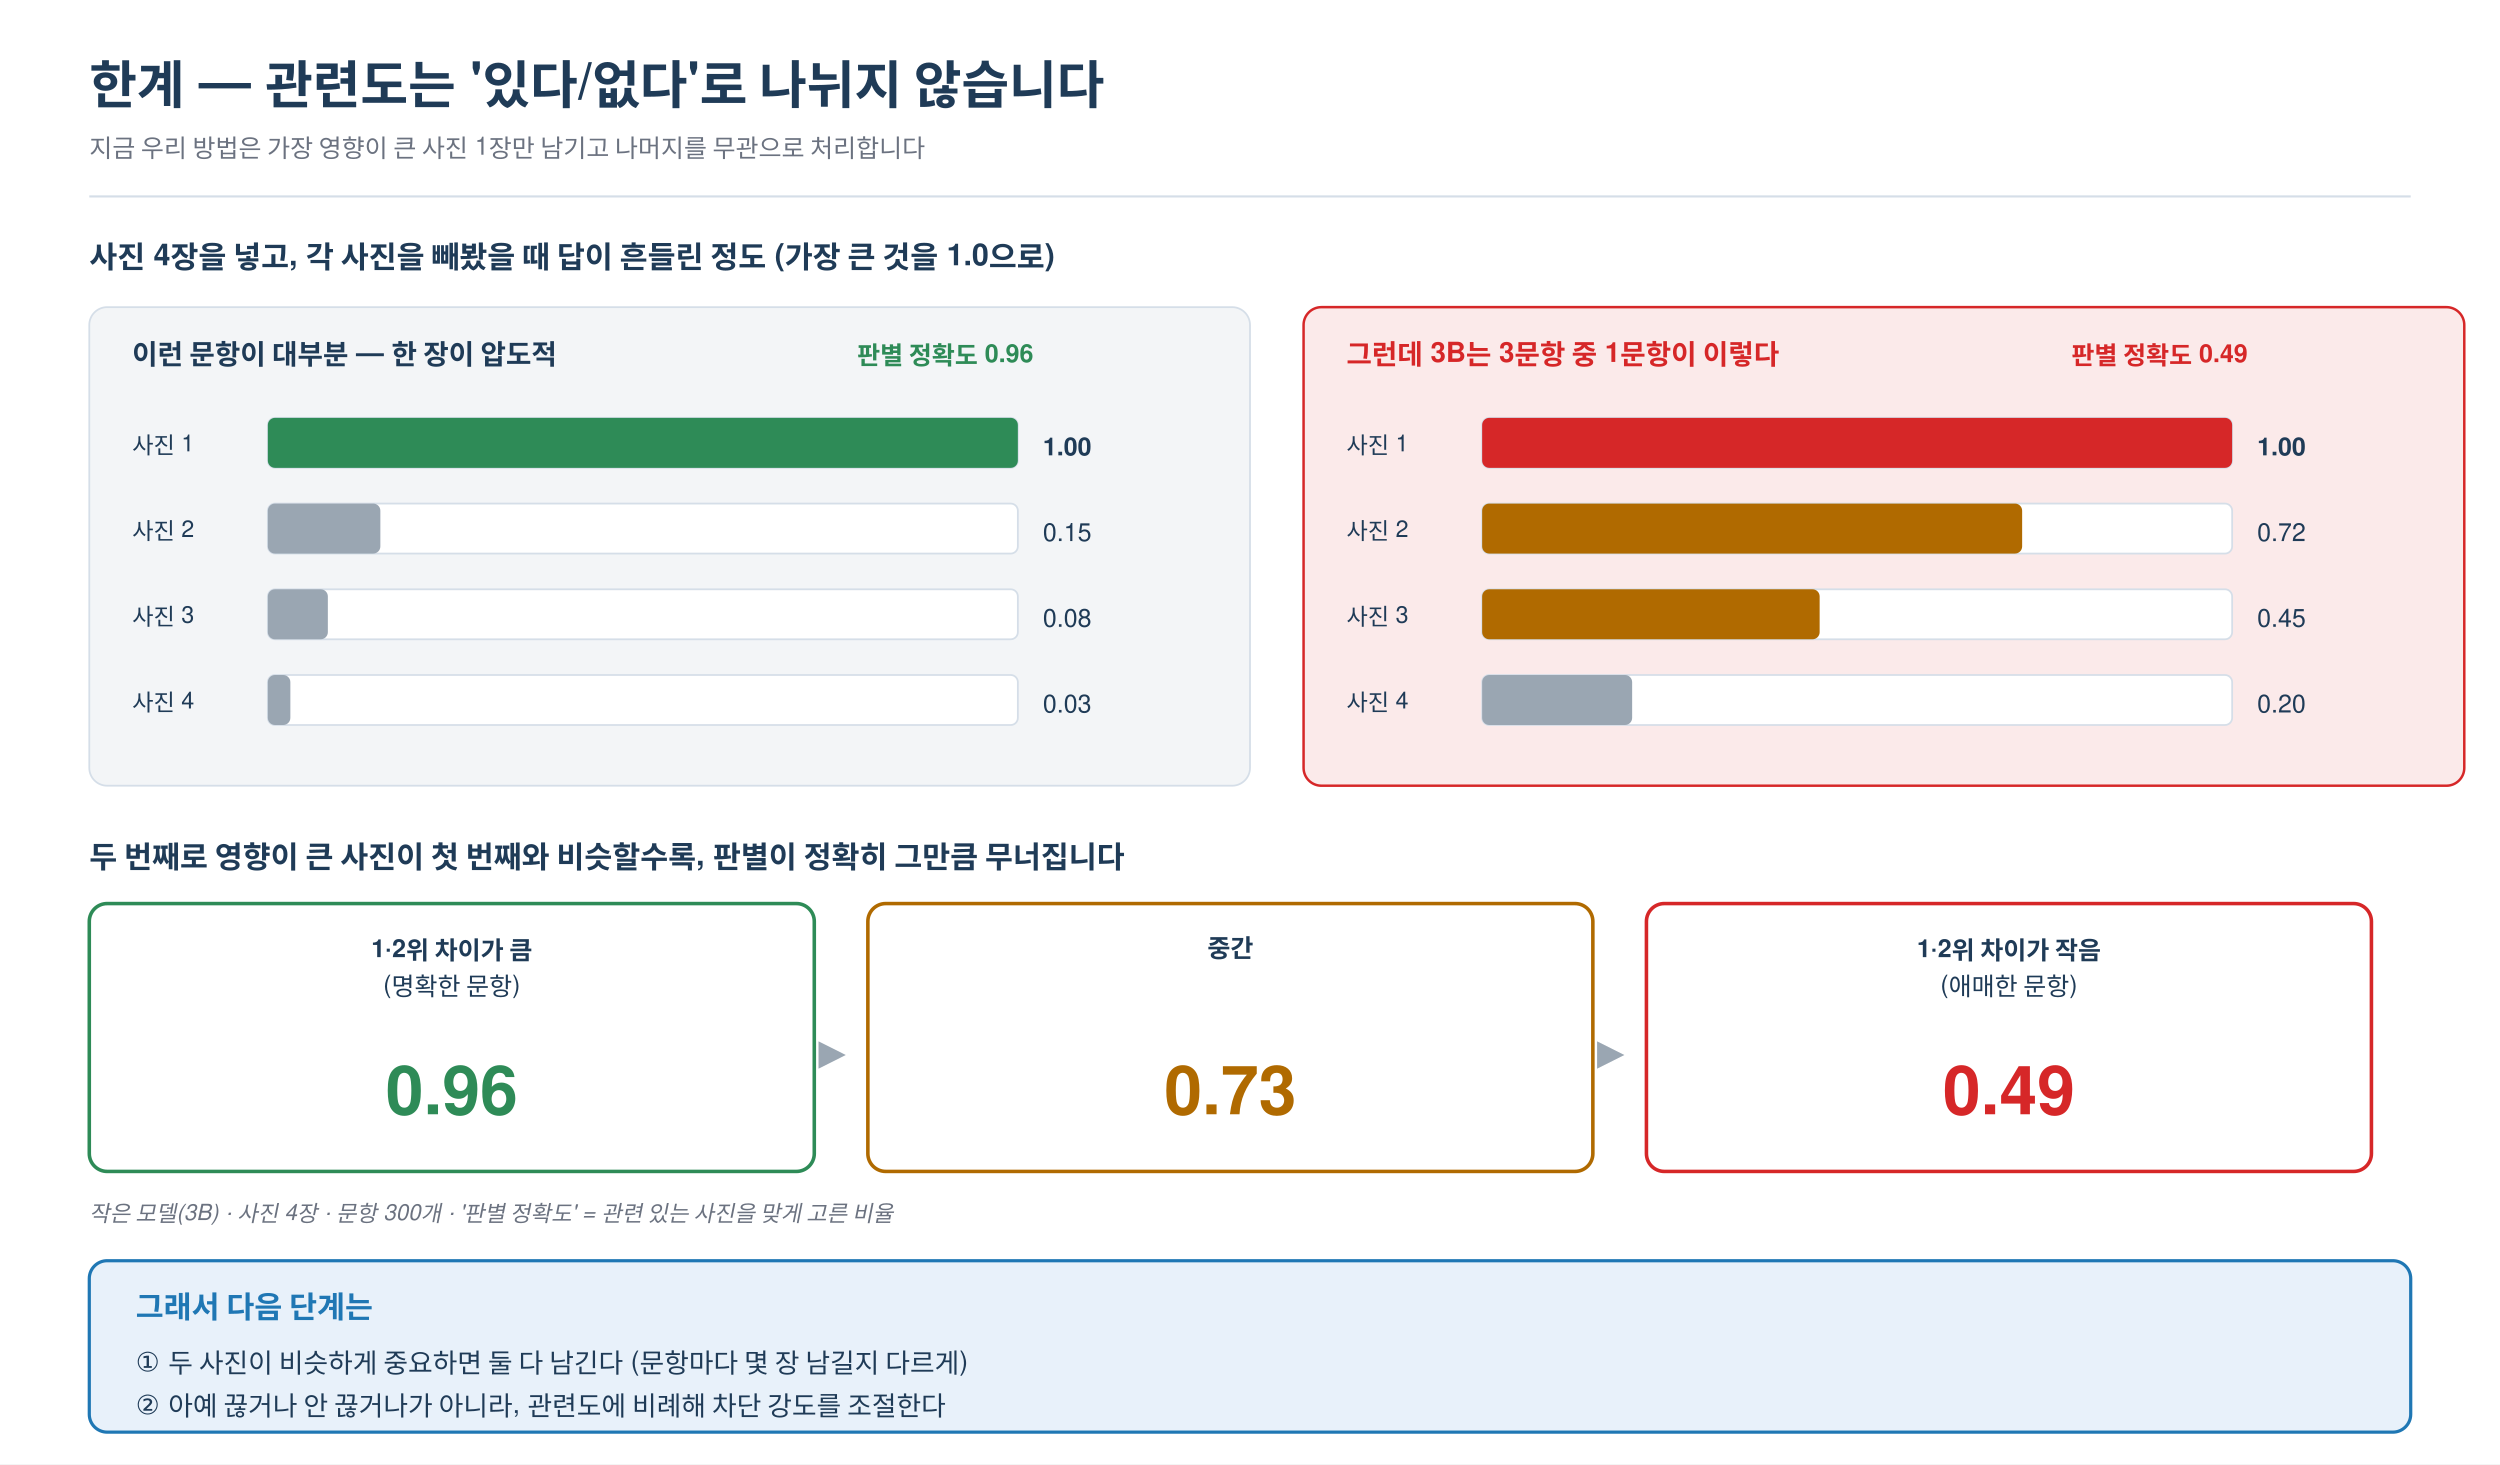
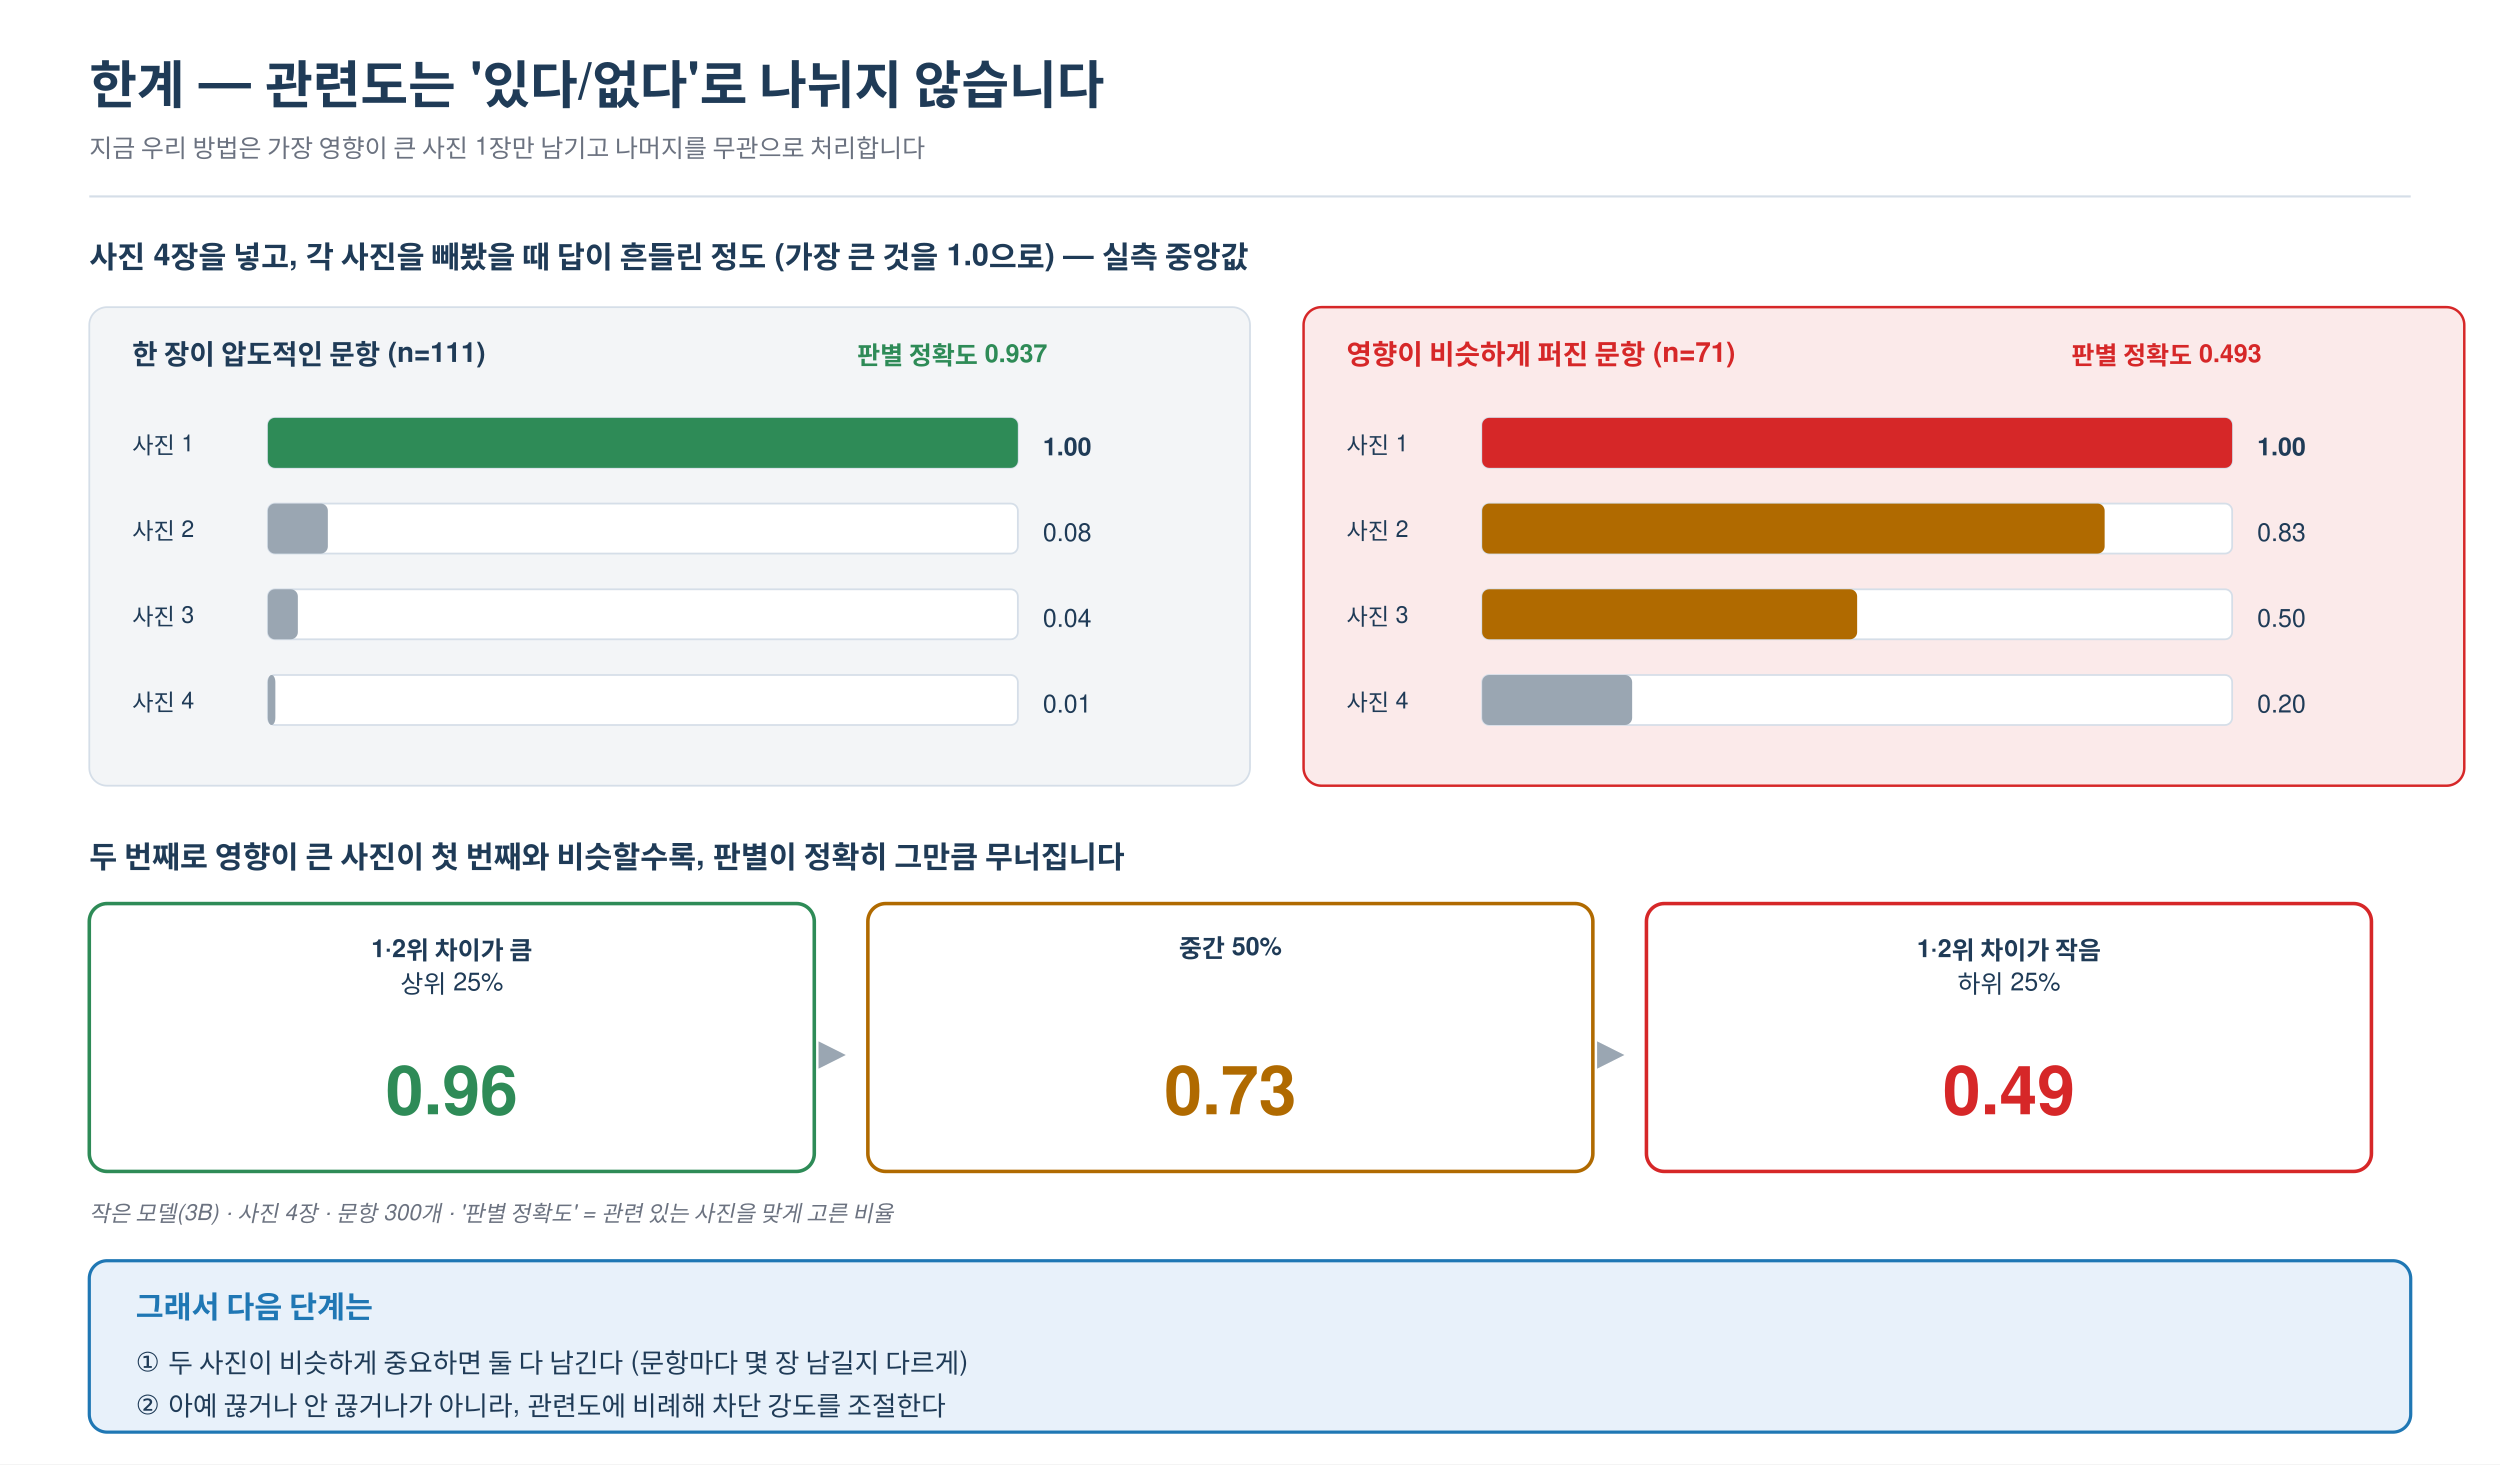
<svg xmlns="http://www.w3.org/2000/svg" viewBox="0 0 1400 820">
  <defs>
    <marker id="a" viewBox="0 0 10 10" refX="9" refY="5" markerWidth="7" markerHeight="7" orient="auto">
      <path d="M0,0 L10,5 L0,10 z" fill="#6B7280" />
    </marker>
  </defs>
  <rect x="0" y="0" width="1400" height="820" fill="#FFFFFF" />
  <text x="50" y="58" font-family="Helvetica Neue, Helvetica, Arial, 'Apple SD Gothic Neo', 'Malgun Gothic', sans-serif" font-size="29" fill="#1F3B57" text-anchor="start" font-weight="bold">한계 — 관련도는 '있다/없다'로 나뉘지 않습니다</text>
  <text x="50" y="88" font-family="Helvetica Neue, Helvetica, Arial, 'Apple SD Gothic Neo', 'Malgun Gothic', sans-serif" font-size="14" fill="#6B7280" text-anchor="start">지금 우리 방법은 가장 영향이 큰 사진 1장만 남기고 나머지를 무관으로 처리합니다</text>
  <line x1="50" y1="110" x2="1350" y2="110" stroke="#D5DEE8" stroke-width="1.2" />
-   <text x="50" y="150" font-family="Helvetica Neue, Helvetica, Arial, 'Apple SD Gothic Neo', 'Malgun Gothic', sans-serif" font-size="17" fill="#1F3B57" text-anchor="start" font-weight="bold">사진 4장을 넣고, 각 사진을 빼봤을 때 답이 흔들린 정도 (가장 큰 것을 1.0으로)</text>
+   <text x="50" y="150" font-family="Helvetica Neue, Helvetica, Arial, 'Apple SD Gothic Neo', 'Malgun Gothic', sans-serif" font-size="17" fill="#1F3B57" text-anchor="start" font-weight="bold">사진 4장을 넣고, 각 사진을 빼봤을 때 답이 흔들린 정도 (가장 큰 것을 1.0으로) — 실측 중앙값</text>
  <rect x="50" y="172" width="650" height="268" rx="10" fill="#F3F5F7" stroke="#D5DEE8" stroke-width="1" />
-   <text x="74" y="204" font-family="Helvetica Neue, Helvetica, Arial, 'Apple SD Gothic Neo', 'Malgun Gothic', sans-serif" font-size="15.5" fill="#1F3B57" text-anchor="start" font-weight="bold">이런 문항이 대부분 — 한 장이 압도적</text>
+   <text x="74" y="204" font-family="Helvetica Neue, Helvetica, Arial, 'Apple SD Gothic Neo', 'Malgun Gothic', sans-serif" font-size="15.5" fill="#1F3B57" text-anchor="start" font-weight="bold">한 장이 압도적인 문항 (n=111)</text>
  <text x="74" y="254" font-family="Helvetica Neue, Helvetica, Arial, 'Apple SD Gothic Neo', 'Malgun Gothic', sans-serif" font-size="13" fill="#1F3B57" text-anchor="start">사진 1</text>
  <rect x="150" y="234" width="420" height="28" rx="4" fill="#FFFFFF" stroke="#D5DEE8" stroke-width="1" />
  <rect x="150" y="234" width="420.0" height="28" rx="4" fill="#2E8B57" />
  <text x="584" y="255" font-family="Helvetica Neue, Helvetica, Arial, 'Apple SD Gothic Neo', 'Malgun Gothic', sans-serif" font-size="14" fill="#1F3B57" text-anchor="start" font-weight="bold">1.00</text>
  <text x="74" y="302" font-family="Helvetica Neue, Helvetica, Arial, 'Apple SD Gothic Neo', 'Malgun Gothic', sans-serif" font-size="13" fill="#1F3B57" text-anchor="start">사진 2</text>
  <rect x="150" y="282" width="420" height="28" rx="4" fill="#FFFFFF" stroke="#D5DEE8" stroke-width="1" />
-   <rect x="150" y="282" width="63.0" height="28" rx="4" fill="#9AA6B2" />
-   <text x="584" y="303" font-family="Helvetica Neue, Helvetica, Arial, 'Apple SD Gothic Neo', 'Malgun Gothic', sans-serif" font-size="14" fill="#1F3B57" text-anchor="start">0.15</text>
+   <rect x="150" y="282" width="33.6" height="28" rx="4" fill="#9AA6B2" />
+   <text x="584" y="303" font-family="Helvetica Neue, Helvetica, Arial, 'Apple SD Gothic Neo', 'Malgun Gothic', sans-serif" font-size="14" fill="#1F3B57" text-anchor="start">0.08</text>
  <text x="74" y="350" font-family="Helvetica Neue, Helvetica, Arial, 'Apple SD Gothic Neo', 'Malgun Gothic', sans-serif" font-size="13" fill="#1F3B57" text-anchor="start">사진 3</text>
  <rect x="150" y="330" width="420" height="28" rx="4" fill="#FFFFFF" stroke="#D5DEE8" stroke-width="1" />
-   <rect x="150" y="330" width="33.6" height="28" rx="4" fill="#9AA6B2" />
-   <text x="584" y="351" font-family="Helvetica Neue, Helvetica, Arial, 'Apple SD Gothic Neo', 'Malgun Gothic', sans-serif" font-size="14" fill="#1F3B57" text-anchor="start">0.08</text>
+   <rect x="150" y="330" width="16.8" height="28" rx="4" fill="#9AA6B2" />
+   <text x="584" y="351" font-family="Helvetica Neue, Helvetica, Arial, 'Apple SD Gothic Neo', 'Malgun Gothic', sans-serif" font-size="14" fill="#1F3B57" text-anchor="start">0.04</text>
  <text x="74" y="398" font-family="Helvetica Neue, Helvetica, Arial, 'Apple SD Gothic Neo', 'Malgun Gothic', sans-serif" font-size="13" fill="#1F3B57" text-anchor="start">사진 4</text>
  <rect x="150" y="378" width="420" height="28" rx="4" fill="#FFFFFF" stroke="#D5DEE8" stroke-width="1" />
-   <rect x="150" y="378" width="12.6" height="28" rx="4" fill="#9AA6B2" />
-   <text x="584" y="399" font-family="Helvetica Neue, Helvetica, Arial, 'Apple SD Gothic Neo', 'Malgun Gothic', sans-serif" font-size="14" fill="#1F3B57" text-anchor="start">0.03</text>
-   <text x="480" y="204" font-family="Helvetica Neue, Helvetica, Arial, 'Apple SD Gothic Neo', 'Malgun Gothic', sans-serif" font-size="14" fill="#2E8B57" text-anchor="start" font-weight="bold">판별 정확도 0.96</text>
+   <rect x="150" y="378" width="4.2" height="28" rx="4" fill="#9AA6B2" />
+   <text x="584" y="399" font-family="Helvetica Neue, Helvetica, Arial, 'Apple SD Gothic Neo', 'Malgun Gothic', sans-serif" font-size="14" fill="#1F3B57" text-anchor="start">0.01</text>
+   <text x="480" y="204" font-family="Helvetica Neue, Helvetica, Arial, 'Apple SD Gothic Neo', 'Malgun Gothic', sans-serif" font-size="14" fill="#2E8B57" text-anchor="start" font-weight="bold">판별 정확도 0.937</text>
  <rect x="730" y="172" width="650" height="268" rx="10" fill="#FBEAEA" stroke="#D62728" stroke-width="1.4" />
-   <text x="754" y="204" font-family="Helvetica Neue, Helvetica, Arial, 'Apple SD Gothic Neo', 'Malgun Gothic', sans-serif" font-size="15.5" fill="#D62728" text-anchor="start" font-weight="bold">그런데 3B는 3문항 중 1문항이 이렇다</text>
+   <text x="754" y="204" font-family="Helvetica Neue, Helvetica, Arial, 'Apple SD Gothic Neo', 'Malgun Gothic', sans-serif" font-size="15.5" fill="#D62728" text-anchor="start" font-weight="bold">영향이 비슷하게 퍼진 문항 (n=71)</text>
  <text x="754" y="254" font-family="Helvetica Neue, Helvetica, Arial, 'Apple SD Gothic Neo', 'Malgun Gothic', sans-serif" font-size="13" fill="#1F3B57" text-anchor="start">사진 1</text>
  <rect x="830" y="234" width="420" height="28" rx="4" fill="#FFFFFF" stroke="#D5DEE8" stroke-width="1" />
  <rect x="830" y="234" width="420.0" height="28" rx="4" fill="#D62728" />
  <text x="1264" y="255" font-family="Helvetica Neue, Helvetica, Arial, 'Apple SD Gothic Neo', 'Malgun Gothic', sans-serif" font-size="14" fill="#1F3B57" text-anchor="start" font-weight="bold">1.00</text>
  <text x="754" y="302" font-family="Helvetica Neue, Helvetica, Arial, 'Apple SD Gothic Neo', 'Malgun Gothic', sans-serif" font-size="13" fill="#1F3B57" text-anchor="start">사진 2</text>
  <rect x="830" y="282" width="420" height="28" rx="4" fill="#FFFFFF" stroke="#D5DEE8" stroke-width="1" />
-   <rect x="830" y="282" width="302.4" height="28" rx="4" fill="#B06A00" />
-   <text x="1264" y="303" font-family="Helvetica Neue, Helvetica, Arial, 'Apple SD Gothic Neo', 'Malgun Gothic', sans-serif" font-size="14" fill="#1F3B57" text-anchor="start">0.72</text>
+   <rect x="830" y="282" width="348.6" height="28" rx="4" fill="#B06A00" />
+   <text x="1264" y="303" font-family="Helvetica Neue, Helvetica, Arial, 'Apple SD Gothic Neo', 'Malgun Gothic', sans-serif" font-size="14" fill="#1F3B57" text-anchor="start">0.83</text>
  <text x="754" y="350" font-family="Helvetica Neue, Helvetica, Arial, 'Apple SD Gothic Neo', 'Malgun Gothic', sans-serif" font-size="13" fill="#1F3B57" text-anchor="start">사진 3</text>
  <rect x="830" y="330" width="420" height="28" rx="4" fill="#FFFFFF" stroke="#D5DEE8" stroke-width="1" />
-   <rect x="830" y="330" width="189.0" height="28" rx="4" fill="#B06A00" />
-   <text x="1264" y="351" font-family="Helvetica Neue, Helvetica, Arial, 'Apple SD Gothic Neo', 'Malgun Gothic', sans-serif" font-size="14" fill="#1F3B57" text-anchor="start">0.45</text>
+   <rect x="830" y="330" width="210.0" height="28" rx="4" fill="#B06A00" />
+   <text x="1264" y="351" font-family="Helvetica Neue, Helvetica, Arial, 'Apple SD Gothic Neo', 'Malgun Gothic', sans-serif" font-size="14" fill="#1F3B57" text-anchor="start">0.50</text>
  <text x="754" y="398" font-family="Helvetica Neue, Helvetica, Arial, 'Apple SD Gothic Neo', 'Malgun Gothic', sans-serif" font-size="13" fill="#1F3B57" text-anchor="start">사진 4</text>
  <rect x="830" y="378" width="420" height="28" rx="4" fill="#FFFFFF" stroke="#D5DEE8" stroke-width="1" />
  <rect x="830" y="378" width="84.0" height="28" rx="4" fill="#9AA6B2" />
  <text x="1264" y="399" font-family="Helvetica Neue, Helvetica, Arial, 'Apple SD Gothic Neo', 'Malgun Gothic', sans-serif" font-size="14" fill="#1F3B57" text-anchor="start">0.20</text>
-   <text x="1160" y="204" font-family="Helvetica Neue, Helvetica, Arial, 'Apple SD Gothic Neo', 'Malgun Gothic', sans-serif" font-size="14" fill="#D62728" text-anchor="start" font-weight="bold">판별 정확도 0.49</text>
+   <text x="1160" y="204" font-family="Helvetica Neue, Helvetica, Arial, 'Apple SD Gothic Neo', 'Malgun Gothic', sans-serif" font-size="14" fill="#D62728" text-anchor="start" font-weight="bold">판별 정확도 0.493</text>
  <text x="50" y="486" font-family="Helvetica Neue, Helvetica, Arial, 'Apple SD Gothic Neo', 'Malgun Gothic', sans-serif" font-size="17" fill="#1F3B57" text-anchor="start" font-weight="bold">두 번째로 영향이 큰 사진이 첫 번째와 비슷할수록, 판별이 정확히 그만큼 무너집니다</text>
  <rect x="50" y="506" width="406" height="150" rx="10" fill="#FFFFFF" stroke="#2E8B57" stroke-width="2" />
  <text x="253" y="536" font-family="Helvetica Neue, Helvetica, Arial, 'Apple SD Gothic Neo', 'Malgun Gothic', sans-serif" font-size="14" fill="#1F3B57" text-anchor="middle" font-weight="bold">1·2위 차이가 큼</text>
-   <text x="253" y="556" font-family="Helvetica Neue, Helvetica, Arial, 'Apple SD Gothic Neo', 'Malgun Gothic', sans-serif" font-size="14" fill="#1F3B57" text-anchor="middle">(명확한 문항)</text>
+   <text x="253" y="556" font-family="Helvetica Neue, Helvetica, Arial, 'Apple SD Gothic Neo', 'Malgun Gothic', sans-serif" font-size="14" fill="#1F3B57" text-anchor="middle">상위 25%</text>
  <text x="253" y="624" font-family="Helvetica Neue, Helvetica, Arial, 'Apple SD Gothic Neo', 'Malgun Gothic', sans-serif" font-size="38" fill="#2E8B57" text-anchor="middle" font-weight="bold">0.96</text>
  <text x="466" y="596" font-family="Helvetica Neue, Helvetica, Arial, 'Apple SD Gothic Neo', 'Malgun Gothic', sans-serif" font-size="20" fill="#9AA6B2" text-anchor="middle">▶</text>
  <rect x="486" y="506" width="406" height="150" rx="10" fill="#FFFFFF" stroke="#B06A00" stroke-width="2" />
-   <text x="689" y="536" font-family="Helvetica Neue, Helvetica, Arial, 'Apple SD Gothic Neo', 'Malgun Gothic', sans-serif" font-size="14" fill="#1F3B57" text-anchor="middle" font-weight="bold">중간</text>
+   <text x="689" y="536" font-family="Helvetica Neue, Helvetica, Arial, 'Apple SD Gothic Neo', 'Malgun Gothic', sans-serif" font-size="14" fill="#1F3B57" text-anchor="middle" font-weight="bold">중간 50%</text>
  <text x="689" y="624" font-family="Helvetica Neue, Helvetica, Arial, 'Apple SD Gothic Neo', 'Malgun Gothic', sans-serif" font-size="38" fill="#B06A00" text-anchor="middle" font-weight="bold">0.73</text>
  <text x="902" y="596" font-family="Helvetica Neue, Helvetica, Arial, 'Apple SD Gothic Neo', 'Malgun Gothic', sans-serif" font-size="20" fill="#9AA6B2" text-anchor="middle">▶</text>
  <rect x="922" y="506" width="406" height="150" rx="10" fill="#FFFFFF" stroke="#D62728" stroke-width="2" />
  <text x="1125" y="536" font-family="Helvetica Neue, Helvetica, Arial, 'Apple SD Gothic Neo', 'Malgun Gothic', sans-serif" font-size="14" fill="#1F3B57" text-anchor="middle" font-weight="bold">1·2위 차이가 작음</text>
-   <text x="1125" y="556" font-family="Helvetica Neue, Helvetica, Arial, 'Apple SD Gothic Neo', 'Malgun Gothic', sans-serif" font-size="14" fill="#1F3B57" text-anchor="middle">(애매한 문항)</text>
+   <text x="1125" y="556" font-family="Helvetica Neue, Helvetica, Arial, 'Apple SD Gothic Neo', 'Malgun Gothic', sans-serif" font-size="14" fill="#1F3B57" text-anchor="middle">하위 25%</text>
  <text x="1125" y="624" font-family="Helvetica Neue, Helvetica, Arial, 'Apple SD Gothic Neo', 'Malgun Gothic', sans-serif" font-size="38" fill="#D62728" text-anchor="middle" font-weight="bold">0.49</text>
  <text x="50" y="684" font-family="Helvetica Neue, Helvetica, Arial, 'Apple SD Gothic Neo', 'Malgun Gothic', sans-serif" font-size="12.5" fill="#6B7280" text-anchor="start" font-style="italic">작은 모델(3B) · 사진 4장 · 문항 300개 · '판별 정확도' = 관련 있는 사진을 맞게 고른 비율</text>
  <rect x="50" y="706" width="1300" height="96" rx="10" fill="#E8F1FA" stroke="#1F77B4" stroke-width="1.8" />
  <text x="76" y="738" font-family="Helvetica Neue, Helvetica, Arial, 'Apple SD Gothic Neo', 'Malgun Gothic', sans-serif" font-size="17" fill="#1F77B4" text-anchor="start" font-weight="bold">그래서 다음 단계는</text>
  <text x="76" y="768" font-family="Helvetica Neue, Helvetica, Arial, 'Apple SD Gothic Neo', 'Malgun Gothic', sans-serif" font-size="15" fill="#1F3B57" text-anchor="start">① 두 사진이 비슷하게 중요하면 둘 다 남긴다 (문항마다 몇 장 남길지 다르게)</text>
  <text x="76" y="792" font-family="Helvetica Neue, Helvetica, Arial, 'Apple SD Gothic Neo', 'Malgun Gothic', sans-serif" font-size="15" fill="#1F3B57" text-anchor="start">② 아예 끊거나 안 끊거나가 아니라, 관련도에 비례해 차단 강도를 조절한다</text>
</svg>
